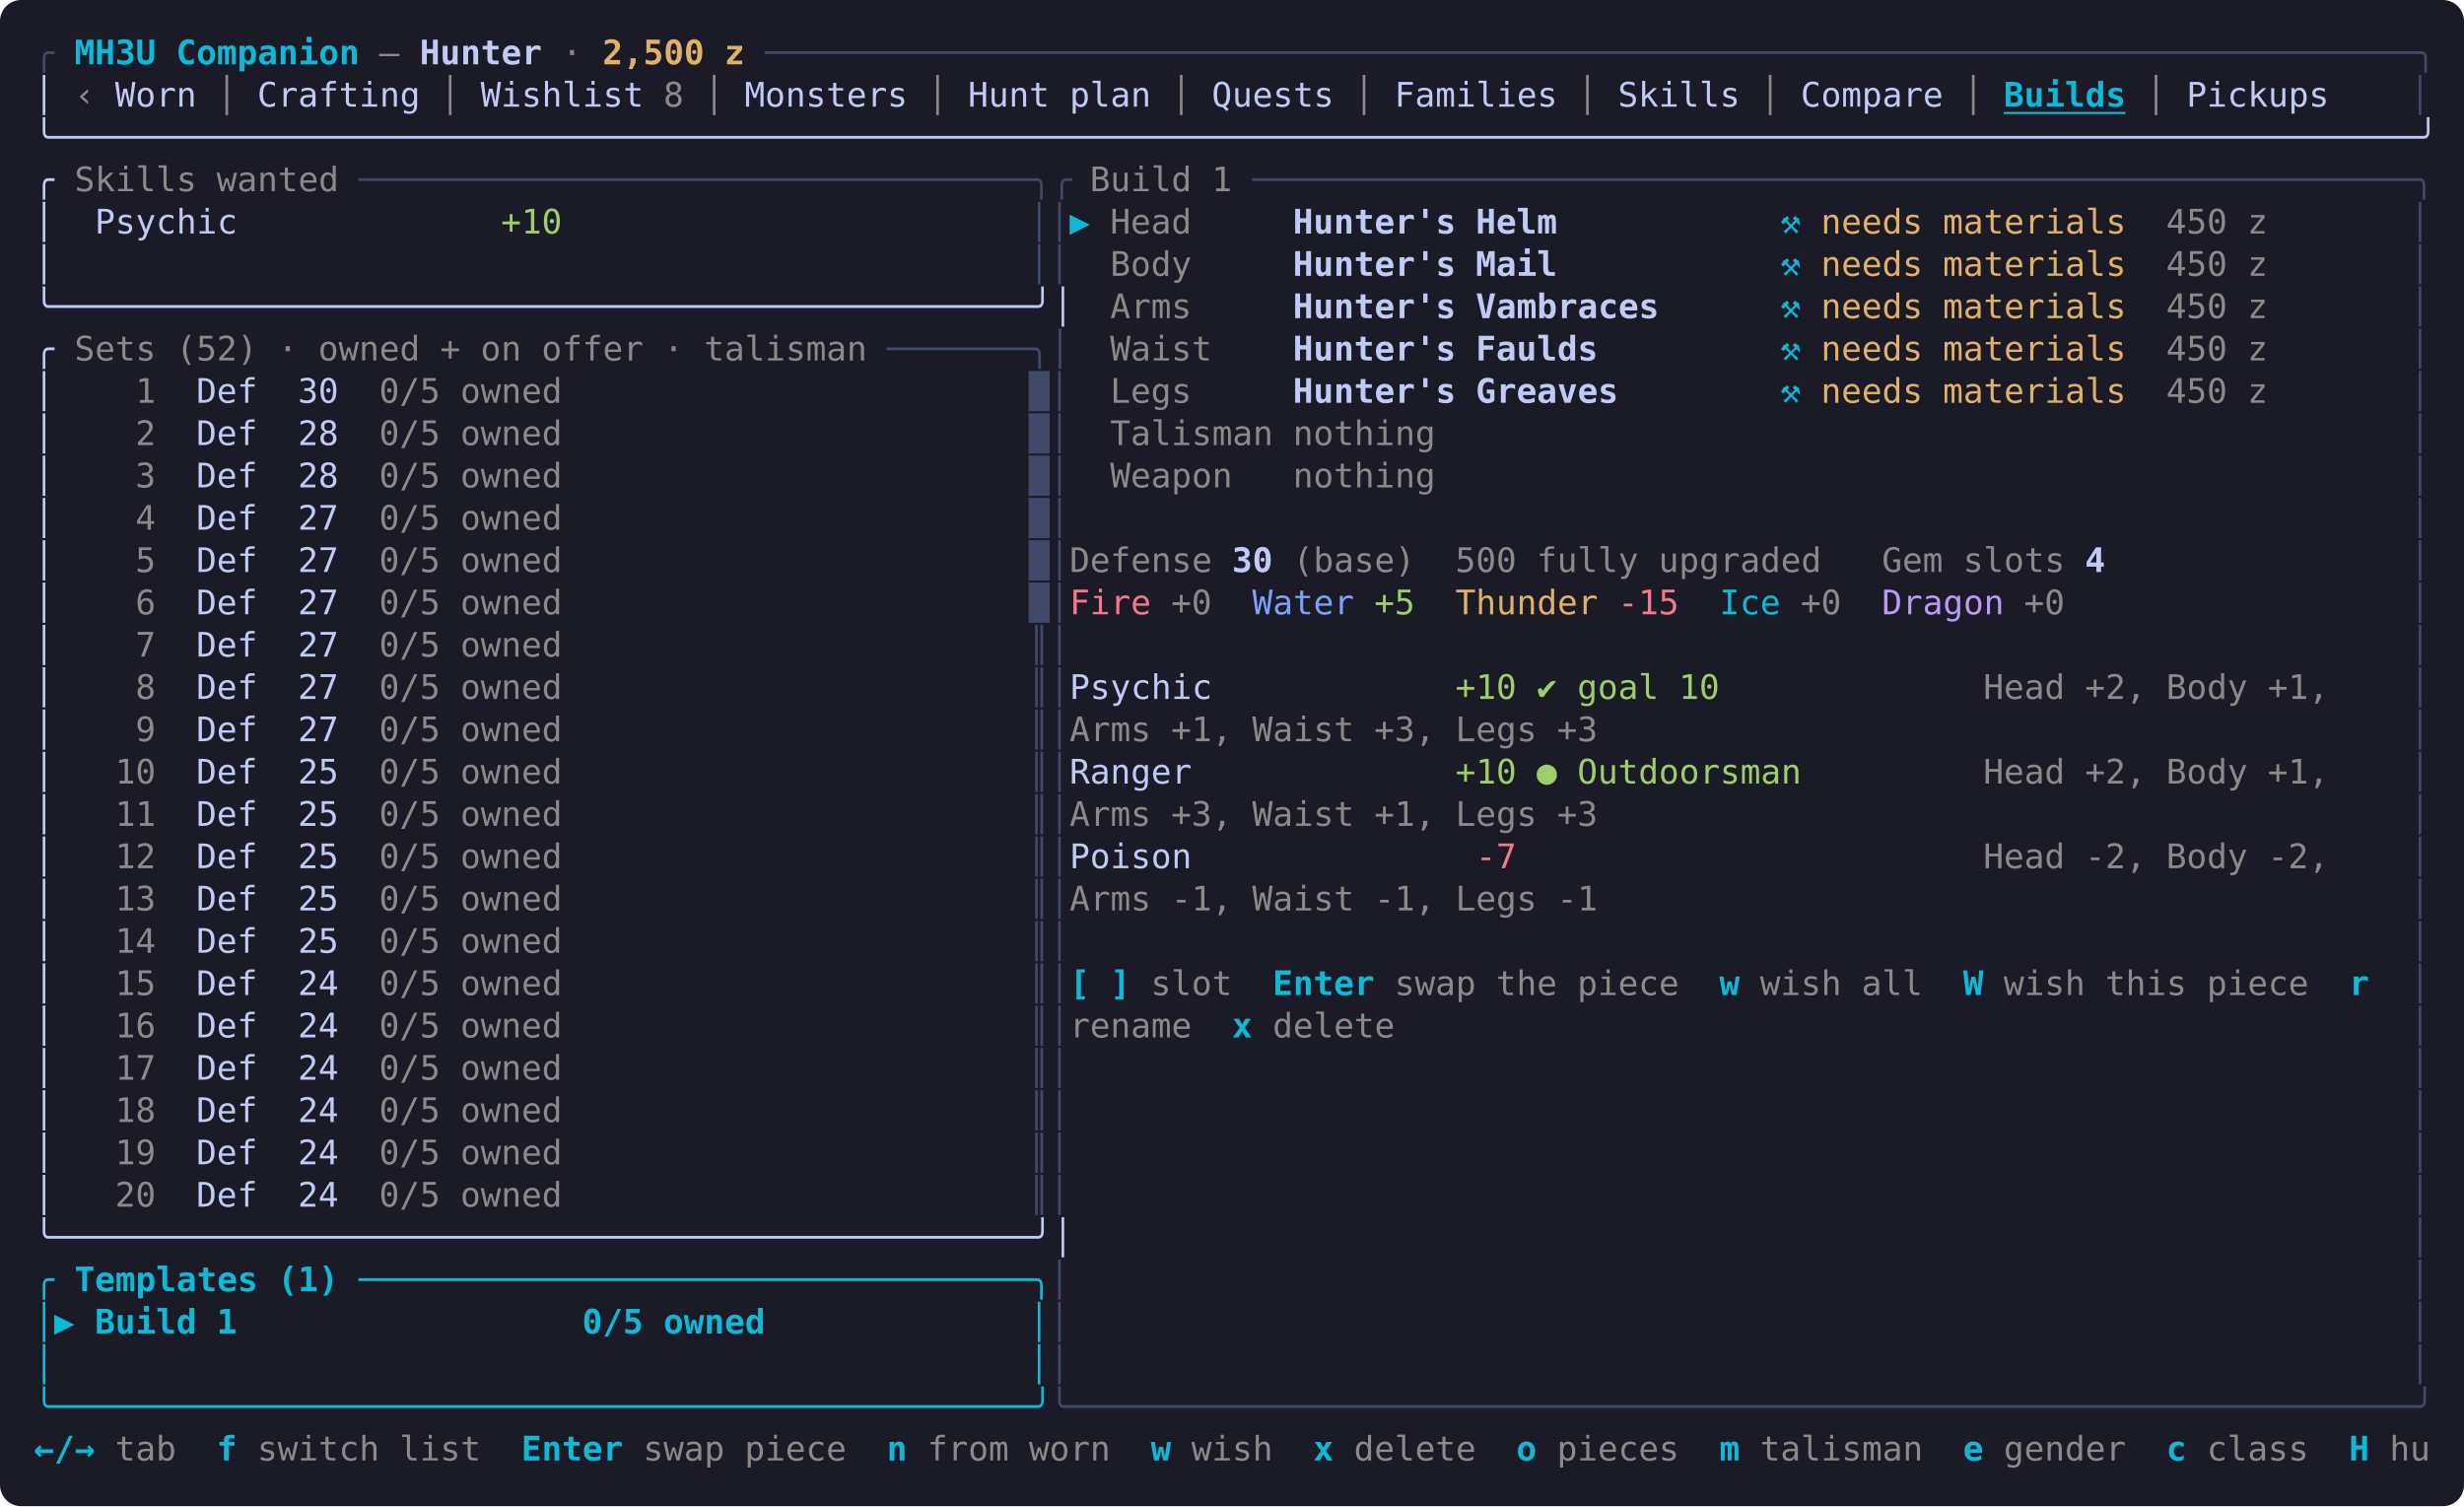
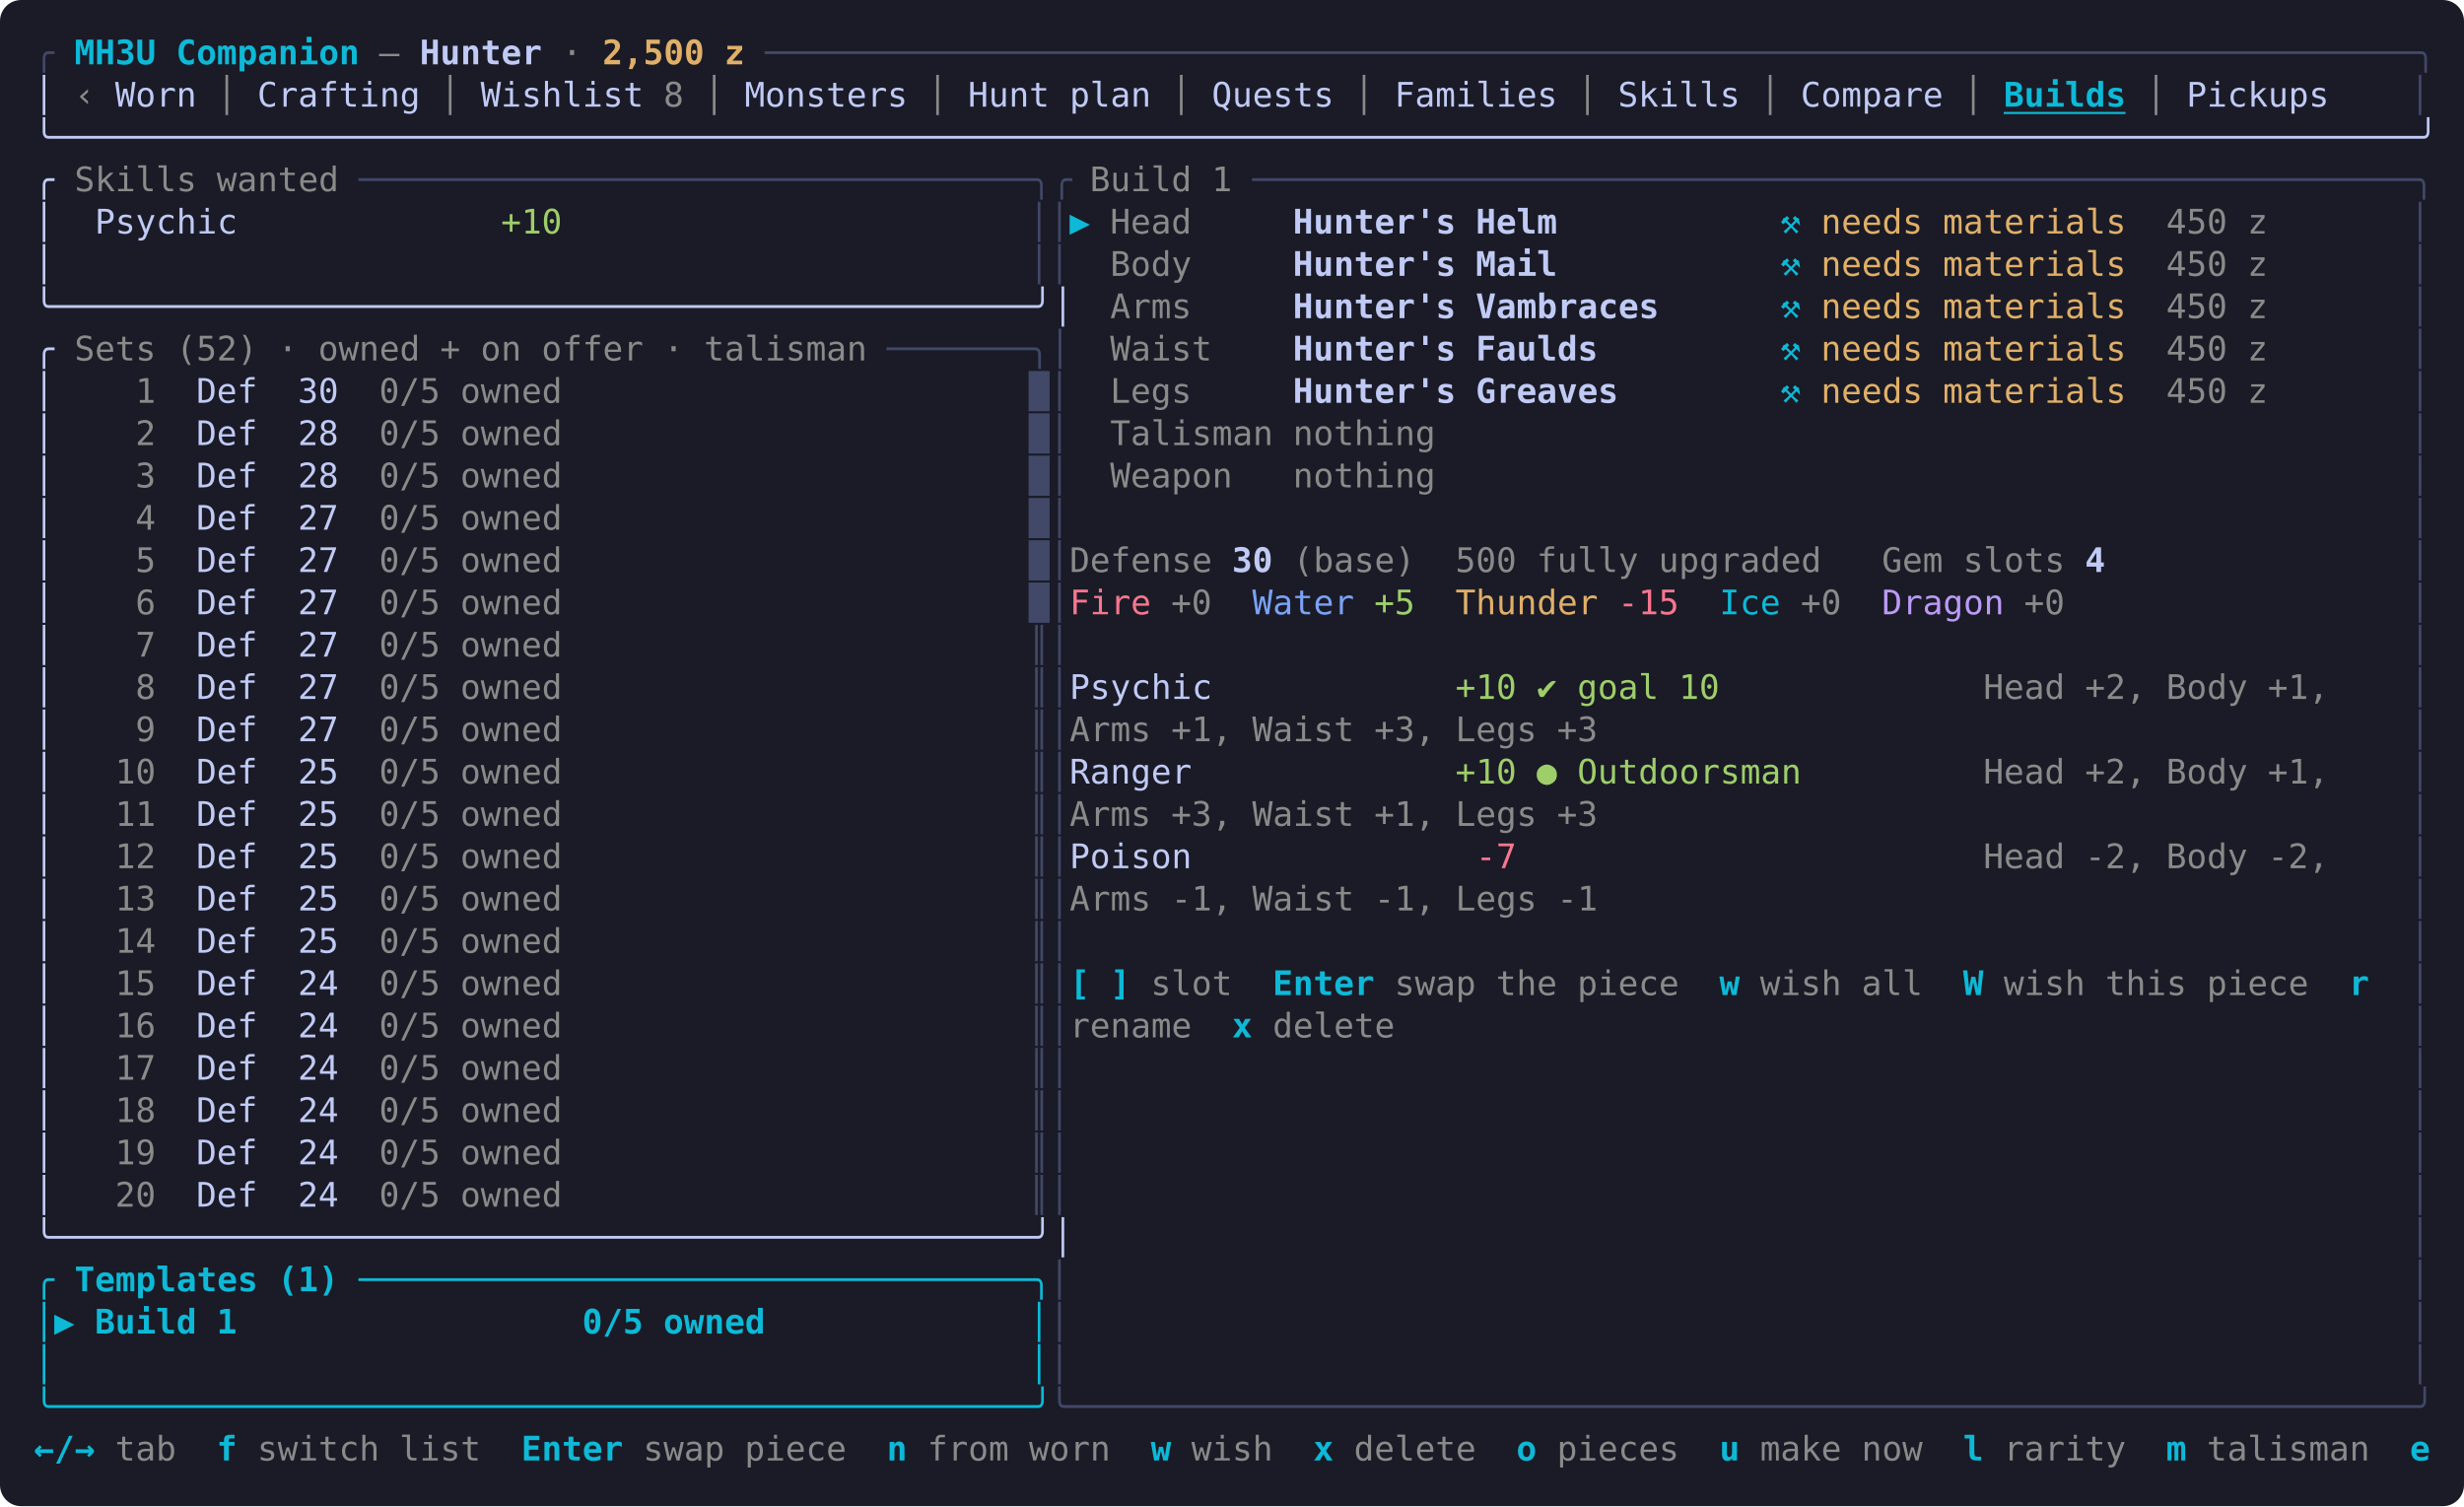
<svg xmlns="http://www.w3.org/2000/svg" width="1164.8" height="712" viewBox="0 0 1164.8 712" role="img">
  <rect width="100%" height="100%" rx="10" fill="#1a1b26" />
  <g font-family="'JetBrains Mono','JetBrainsMono Nerd Font','DejaVu Sans Mono',Menlo,Consolas,monospace" font-size="16">
    <text x="16.0" y="30.4" textLength="9.6" lengthAdjust="spacing" fill="#414868">╭</text>
    <text x="35.2" y="30.4" textLength="38.4" lengthAdjust="spacing" fill="#0db9d7" font-weight="bold">MH3U</text>
    <text x="83.2" y="30.4" textLength="86.4" lengthAdjust="spacing" fill="#0db9d7" font-weight="bold">Companion</text>
    <text x="179.2" y="30.4" textLength="9.6" lengthAdjust="spacing" fill="#8a8a8a">—</text>
    <text x="198.4" y="30.4" textLength="57.6" lengthAdjust="spacing" fill="#c0caf5" font-weight="bold">Hunter</text>
    <text x="265.6" y="30.4" textLength="9.6" lengthAdjust="spacing" fill="#8a8a8a">·</text>
    <text x="284.8" y="30.4" textLength="48.0" lengthAdjust="spacing" fill="#e0af68" font-weight="bold">2,500</text>
    <text x="342.4" y="30.4" textLength="9.6" lengthAdjust="spacing" fill="#e0af68" font-weight="bold">z</text>
    <text x="361.6" y="30.4" textLength="787.2" lengthAdjust="spacing" fill="#414868">─────────────────────────────────────────────────────────────────────────────────╮</text>
    <text x="16.0" y="50.4" textLength="9.6" lengthAdjust="spacing" fill="#c0caf5">│</text>
    <text x="35.2" y="50.4" textLength="9.6" lengthAdjust="spacing" fill="#8a8a8a">‹</text>
    <text x="54.4" y="50.4" textLength="38.4" lengthAdjust="spacing" fill="#c0caf5">Worn</text>
    <text x="102.4" y="50.4" textLength="9.6" lengthAdjust="spacing" fill="#8a8a8a">│</text>
    <text x="121.6" y="50.4" textLength="76.8" lengthAdjust="spacing" fill="#c0caf5">Crafting</text>
    <text x="208.0" y="50.4" textLength="9.6" lengthAdjust="spacing" fill="#8a8a8a">│</text>
    <text x="227.2" y="50.4" textLength="76.8" lengthAdjust="spacing" fill="#c0caf5">Wishlist</text>
    <text x="313.6" y="50.4" textLength="9.6" lengthAdjust="spacing" fill="#8a8a8a">8</text>
    <text x="332.8" y="50.4" textLength="9.6" lengthAdjust="spacing" fill="#8a8a8a">│</text>
    <text x="352.0" y="50.4" textLength="76.8" lengthAdjust="spacing" fill="#c0caf5">Monsters</text>
    <text x="438.4" y="50.4" textLength="9.6" lengthAdjust="spacing" fill="#8a8a8a">│</text>
    <text x="457.6" y="50.4" textLength="38.4" lengthAdjust="spacing" fill="#c0caf5">Hunt</text>
    <text x="505.6" y="50.4" textLength="38.4" lengthAdjust="spacing" fill="#c0caf5">plan</text>
    <text x="553.6" y="50.4" textLength="9.6" lengthAdjust="spacing" fill="#8a8a8a">│</text>
    <text x="572.8" y="50.4" textLength="57.6" lengthAdjust="spacing" fill="#c0caf5">Quests</text>
    <text x="640.0" y="50.4" textLength="9.6" lengthAdjust="spacing" fill="#8a8a8a">│</text>
    <text x="659.2" y="50.4" textLength="76.8" lengthAdjust="spacing" fill="#c0caf5">Families</text>
    <text x="745.6" y="50.4" textLength="9.6" lengthAdjust="spacing" fill="#8a8a8a">│</text>
    <text x="764.8" y="50.4" textLength="57.6" lengthAdjust="spacing" fill="#c0caf5">Skills</text>
    <text x="832.0" y="50.4" textLength="9.6" lengthAdjust="spacing" fill="#8a8a8a">│</text>
    <text x="851.2" y="50.4" textLength="67.2" lengthAdjust="spacing" fill="#c0caf5">Compare</text>
    <text x="928.0" y="50.4" textLength="9.6" lengthAdjust="spacing" fill="#8a8a8a">│</text>
    <text x="947.2" y="50.4" textLength="57.6" lengthAdjust="spacing" fill="#0db9d7" font-weight="bold">Builds</text>
    <line x1="947.2" y1="53.4" x2="1004.8" y2="53.4" stroke="#0db9d7" stroke-width="1" />
    <text x="1014.4" y="50.4" textLength="9.6" lengthAdjust="spacing" fill="#8a8a8a">│</text>
    <text x="1033.6" y="50.4" textLength="67.2" lengthAdjust="spacing" fill="#c0caf5">Pickups</text>
    <text x="1139.2" y="50.4" textLength="9.6" lengthAdjust="spacing" fill="#414868">│</text>
    <text x="16.0" y="70.4" textLength="1132.8" lengthAdjust="spacing" fill="#c0caf5">╰────────────────────────────────────────────────────────────────────────────────────────────────────────────────────╯</text>
    <text x="16.0" y="90.4" textLength="9.6" lengthAdjust="spacing" fill="#c0caf5">╭</text>
    <text x="35.2" y="90.4" textLength="57.6" lengthAdjust="spacing" fill="#8a8a8a">Skills</text>
    <text x="102.4" y="90.4" textLength="57.6" lengthAdjust="spacing" fill="#8a8a8a">wanted</text>
    <text x="169.6" y="90.4" textLength="336.0" lengthAdjust="spacing" fill="#414868">─────────────────────────────────╮╭</text>
    <text x="515.2" y="90.4" textLength="48.0" lengthAdjust="spacing" fill="#8a8a8a">Build</text>
    <text x="572.8" y="90.4" textLength="9.6" lengthAdjust="spacing" fill="#8a8a8a">1</text>
    <text x="592.0" y="90.4" textLength="556.8" lengthAdjust="spacing" fill="#414868">─────────────────────────────────────────────────────────╮</text>
    <text x="16.0" y="110.4" textLength="9.6" lengthAdjust="spacing" fill="#c0caf5">│</text>
    <text x="44.8" y="110.4" textLength="67.2" lengthAdjust="spacing" fill="#c0caf5">Psychic</text>
    <text x="236.8" y="110.4" textLength="28.8" lengthAdjust="spacing" fill="#9ece6a">+10</text>
    <text x="486.4" y="110.4" textLength="19.2" lengthAdjust="spacing" fill="#414868">││</text>
    <text x="505.6" y="110.4" textLength="9.6" lengthAdjust="spacing" fill="#0db9d7">▶︎</text>
    <text x="524.8" y="110.4" textLength="38.4" lengthAdjust="spacing" fill="#8a8a8a">Head</text>
    <text x="611.2" y="110.4" textLength="76.8" lengthAdjust="spacing" fill="#c0caf5" font-weight="bold">Hunter's</text>
    <text x="697.6" y="110.4" textLength="38.4" lengthAdjust="spacing" fill="#c0caf5" font-weight="bold">Helm</text>
    <text x="841.6" y="110.4" textLength="9.6" lengthAdjust="spacing" fill="#0db9d7">⚒︎</text>
    <text x="860.8" y="110.4" textLength="48.0" lengthAdjust="spacing" fill="#e0af68">needs</text>
    <text x="918.4" y="110.4" textLength="86.4" lengthAdjust="spacing" fill="#e0af68">materials</text>
    <text x="1024.0" y="110.4" textLength="28.8" lengthAdjust="spacing" fill="#8a8a8a">450</text>
    <text x="1062.4" y="110.4" textLength="9.6" lengthAdjust="spacing" fill="#8a8a8a">z</text>
    <text x="1139.2" y="110.4" textLength="9.6" lengthAdjust="spacing" fill="#414868">│</text>
    <text x="16.0" y="130.4" textLength="9.6" lengthAdjust="spacing" fill="#c0caf5">│</text>
    <text x="486.4" y="130.4" textLength="19.2" lengthAdjust="spacing" fill="#414868">││</text>
    <text x="524.8" y="130.4" textLength="38.4" lengthAdjust="spacing" fill="#8a8a8a">Body</text>
    <text x="611.2" y="130.4" textLength="76.8" lengthAdjust="spacing" fill="#c0caf5" font-weight="bold">Hunter's</text>
    <text x="697.6" y="130.4" textLength="38.4" lengthAdjust="spacing" fill="#c0caf5" font-weight="bold">Mail</text>
    <text x="841.6" y="130.4" textLength="9.6" lengthAdjust="spacing" fill="#0db9d7">⚒︎</text>
    <text x="860.8" y="130.4" textLength="48.0" lengthAdjust="spacing" fill="#e0af68">needs</text>
    <text x="918.4" y="130.4" textLength="86.4" lengthAdjust="spacing" fill="#e0af68">materials</text>
    <text x="1024.0" y="130.4" textLength="28.8" lengthAdjust="spacing" fill="#8a8a8a">450</text>
    <text x="1062.4" y="130.4" textLength="9.6" lengthAdjust="spacing" fill="#8a8a8a">z</text>
    <text x="1139.2" y="130.4" textLength="9.6" lengthAdjust="spacing" fill="#414868">│</text>
    <text x="16.0" y="150.4" textLength="489.6" lengthAdjust="spacing" fill="#c0caf5">╰────────────────────────────────────────────────╯│</text>
    <text x="524.8" y="150.4" textLength="38.4" lengthAdjust="spacing" fill="#8a8a8a">Arms</text>
    <text x="611.2" y="150.4" textLength="76.8" lengthAdjust="spacing" fill="#c0caf5" font-weight="bold">Hunter's</text>
    <text x="697.6" y="150.4" textLength="86.4" lengthAdjust="spacing" fill="#c0caf5" font-weight="bold">Vambraces</text>
    <text x="841.6" y="150.4" textLength="9.6" lengthAdjust="spacing" fill="#0db9d7">⚒︎</text>
    <text x="860.8" y="150.4" textLength="48.0" lengthAdjust="spacing" fill="#e0af68">needs</text>
    <text x="918.4" y="150.4" textLength="86.4" lengthAdjust="spacing" fill="#e0af68">materials</text>
    <text x="1024.0" y="150.4" textLength="28.8" lengthAdjust="spacing" fill="#8a8a8a">450</text>
    <text x="1062.4" y="150.4" textLength="9.6" lengthAdjust="spacing" fill="#8a8a8a">z</text>
    <text x="1139.2" y="150.4" textLength="9.6" lengthAdjust="spacing" fill="#414868">│</text>
    <text x="16.0" y="170.4" textLength="9.6" lengthAdjust="spacing" fill="#c0caf5">╭</text>
    <text x="35.2" y="170.4" textLength="38.4" lengthAdjust="spacing" fill="#8a8a8a">Sets</text>
    <text x="83.2" y="170.4" textLength="38.4" lengthAdjust="spacing" fill="#8a8a8a">(52)</text>
    <text x="131.2" y="170.4" textLength="9.6" lengthAdjust="spacing" fill="#8a8a8a">·</text>
    <text x="150.4" y="170.4" textLength="48.0" lengthAdjust="spacing" fill="#8a8a8a">owned</text>
    <text x="208.0" y="170.4" textLength="9.6" lengthAdjust="spacing" fill="#8a8a8a">+</text>
    <text x="227.2" y="170.4" textLength="19.2" lengthAdjust="spacing" fill="#8a8a8a">on</text>
    <text x="256.0" y="170.4" textLength="48.0" lengthAdjust="spacing" fill="#8a8a8a">offer</text>
    <text x="313.6" y="170.4" textLength="9.6" lengthAdjust="spacing" fill="#8a8a8a">·</text>
    <text x="332.8" y="170.4" textLength="76.8" lengthAdjust="spacing" fill="#8a8a8a">talisman</text>
    <text x="419.2" y="170.4" textLength="86.4" lengthAdjust="spacing" fill="#414868">───────╮│</text>
    <text x="524.8" y="170.4" textLength="48.0" lengthAdjust="spacing" fill="#8a8a8a">Waist</text>
    <text x="611.2" y="170.4" textLength="76.8" lengthAdjust="spacing" fill="#c0caf5" font-weight="bold">Hunter's</text>
    <text x="697.6" y="170.4" textLength="57.6" lengthAdjust="spacing" fill="#c0caf5" font-weight="bold">Faulds</text>
    <text x="841.6" y="170.4" textLength="9.6" lengthAdjust="spacing" fill="#0db9d7">⚒︎</text>
    <text x="860.8" y="170.4" textLength="48.0" lengthAdjust="spacing" fill="#e0af68">needs</text>
    <text x="918.4" y="170.4" textLength="86.4" lengthAdjust="spacing" fill="#e0af68">materials</text>
    <text x="1024.0" y="170.4" textLength="28.8" lengthAdjust="spacing" fill="#8a8a8a">450</text>
    <text x="1062.4" y="170.4" textLength="9.6" lengthAdjust="spacing" fill="#8a8a8a">z</text>
    <text x="1139.2" y="170.4" textLength="9.6" lengthAdjust="spacing" fill="#414868">│</text>
    <text x="16.0" y="190.4" textLength="9.6" lengthAdjust="spacing" fill="#c0caf5">│</text>
    <text x="64.0" y="190.4" textLength="9.6" lengthAdjust="spacing" fill="#8a8a8a">1</text>
    <text x="92.8" y="190.4" textLength="28.8" lengthAdjust="spacing" fill="#c0caf5">Def</text>
    <text x="140.8" y="190.4" textLength="19.2" lengthAdjust="spacing" fill="#c0caf5">30</text>
    <text x="179.2" y="190.4" textLength="28.8" lengthAdjust="spacing" fill="#8a8a8a">0/5</text>
    <text x="217.6" y="190.4" textLength="48.0" lengthAdjust="spacing" fill="#8a8a8a">owned</text>
    <text x="486.4" y="190.4" textLength="19.2" lengthAdjust="spacing" fill="#414868">█│</text>
    <text x="524.8" y="190.4" textLength="38.4" lengthAdjust="spacing" fill="#8a8a8a">Legs</text>
    <text x="611.2" y="190.4" textLength="76.8" lengthAdjust="spacing" fill="#c0caf5" font-weight="bold">Hunter's</text>
    <text x="697.6" y="190.4" textLength="67.2" lengthAdjust="spacing" fill="#c0caf5" font-weight="bold">Greaves</text>
    <text x="841.6" y="190.4" textLength="9.6" lengthAdjust="spacing" fill="#0db9d7">⚒︎</text>
    <text x="860.8" y="190.4" textLength="48.0" lengthAdjust="spacing" fill="#e0af68">needs</text>
    <text x="918.4" y="190.4" textLength="86.4" lengthAdjust="spacing" fill="#e0af68">materials</text>
    <text x="1024.0" y="190.4" textLength="28.8" lengthAdjust="spacing" fill="#8a8a8a">450</text>
    <text x="1062.4" y="190.4" textLength="9.6" lengthAdjust="spacing" fill="#8a8a8a">z</text>
    <text x="1139.2" y="190.4" textLength="9.6" lengthAdjust="spacing" fill="#414868">│</text>
    <text x="16.0" y="210.4" textLength="9.6" lengthAdjust="spacing" fill="#c0caf5">│</text>
    <text x="64.0" y="210.4" textLength="9.6" lengthAdjust="spacing" fill="#8a8a8a">2</text>
    <text x="92.8" y="210.4" textLength="28.8" lengthAdjust="spacing" fill="#c0caf5">Def</text>
    <text x="140.8" y="210.4" textLength="19.2" lengthAdjust="spacing" fill="#c0caf5">28</text>
    <text x="179.2" y="210.4" textLength="28.8" lengthAdjust="spacing" fill="#8a8a8a">0/5</text>
    <text x="217.6" y="210.4" textLength="48.0" lengthAdjust="spacing" fill="#8a8a8a">owned</text>
    <text x="486.4" y="210.4" textLength="19.2" lengthAdjust="spacing" fill="#414868">█│</text>
    <text x="524.8" y="210.4" textLength="76.8" lengthAdjust="spacing" fill="#8a8a8a">Talisman</text>
    <text x="611.2" y="210.4" textLength="67.2" lengthAdjust="spacing" fill="#8a8a8a">nothing</text>
    <text x="1139.2" y="210.4" textLength="9.6" lengthAdjust="spacing" fill="#414868">│</text>
    <text x="16.0" y="230.4" textLength="9.6" lengthAdjust="spacing" fill="#c0caf5">│</text>
    <text x="64.0" y="230.4" textLength="9.6" lengthAdjust="spacing" fill="#8a8a8a">3</text>
    <text x="92.8" y="230.4" textLength="28.8" lengthAdjust="spacing" fill="#c0caf5">Def</text>
    <text x="140.8" y="230.4" textLength="19.2" lengthAdjust="spacing" fill="#c0caf5">28</text>
    <text x="179.2" y="230.4" textLength="28.8" lengthAdjust="spacing" fill="#8a8a8a">0/5</text>
    <text x="217.6" y="230.4" textLength="48.0" lengthAdjust="spacing" fill="#8a8a8a">owned</text>
    <text x="486.4" y="230.4" textLength="19.2" lengthAdjust="spacing" fill="#414868">█│</text>
    <text x="524.8" y="230.4" textLength="57.6" lengthAdjust="spacing" fill="#8a8a8a">Weapon</text>
    <text x="611.2" y="230.4" textLength="67.2" lengthAdjust="spacing" fill="#8a8a8a">nothing</text>
    <text x="1139.2" y="230.4" textLength="9.6" lengthAdjust="spacing" fill="#414868">│</text>
    <text x="16.0" y="250.4" textLength="9.6" lengthAdjust="spacing" fill="#c0caf5">│</text>
    <text x="64.0" y="250.4" textLength="9.6" lengthAdjust="spacing" fill="#8a8a8a">4</text>
    <text x="92.8" y="250.4" textLength="28.8" lengthAdjust="spacing" fill="#c0caf5">Def</text>
    <text x="140.8" y="250.4" textLength="19.2" lengthAdjust="spacing" fill="#c0caf5">27</text>
    <text x="179.2" y="250.4" textLength="28.8" lengthAdjust="spacing" fill="#8a8a8a">0/5</text>
    <text x="217.6" y="250.4" textLength="48.0" lengthAdjust="spacing" fill="#8a8a8a">owned</text>
    <text x="486.4" y="250.4" textLength="19.2" lengthAdjust="spacing" fill="#414868">█│</text>
    <text x="1139.2" y="250.4" textLength="9.6" lengthAdjust="spacing" fill="#414868">│</text>
    <text x="16.0" y="270.4" textLength="9.6" lengthAdjust="spacing" fill="#c0caf5">│</text>
    <text x="64.0" y="270.4" textLength="9.6" lengthAdjust="spacing" fill="#8a8a8a">5</text>
    <text x="92.8" y="270.4" textLength="28.8" lengthAdjust="spacing" fill="#c0caf5">Def</text>
    <text x="140.8" y="270.4" textLength="19.2" lengthAdjust="spacing" fill="#c0caf5">27</text>
    <text x="179.2" y="270.4" textLength="28.8" lengthAdjust="spacing" fill="#8a8a8a">0/5</text>
    <text x="217.6" y="270.4" textLength="48.0" lengthAdjust="spacing" fill="#8a8a8a">owned</text>
    <text x="486.4" y="270.4" textLength="19.2" lengthAdjust="spacing" fill="#414868">█│</text>
    <text x="505.6" y="270.4" textLength="67.2" lengthAdjust="spacing" fill="#8a8a8a">Defense</text>
    <text x="582.4" y="270.4" textLength="19.2" lengthAdjust="spacing" fill="#c0caf5" font-weight="bold">30</text>
    <text x="611.2" y="270.4" textLength="57.6" lengthAdjust="spacing" fill="#8a8a8a">(base)</text>
    <text x="688.0" y="270.4" textLength="28.8" lengthAdjust="spacing" fill="#8a8a8a">500</text>
    <text x="726.4" y="270.4" textLength="48.0" lengthAdjust="spacing" fill="#8a8a8a">fully</text>
    <text x="784.0" y="270.4" textLength="76.8" lengthAdjust="spacing" fill="#8a8a8a">upgraded</text>
    <text x="889.6" y="270.4" textLength="28.8" lengthAdjust="spacing" fill="#8a8a8a">Gem</text>
    <text x="928.0" y="270.4" textLength="48.0" lengthAdjust="spacing" fill="#8a8a8a">slots</text>
    <text x="985.6" y="270.4" textLength="9.6" lengthAdjust="spacing" fill="#c0caf5" font-weight="bold">4</text>
    <text x="1139.2" y="270.4" textLength="9.6" lengthAdjust="spacing" fill="#414868">│</text>
    <text x="16.0" y="290.4" textLength="9.6" lengthAdjust="spacing" fill="#c0caf5">│</text>
    <text x="64.0" y="290.4" textLength="9.6" lengthAdjust="spacing" fill="#8a8a8a">6</text>
    <text x="92.8" y="290.4" textLength="28.8" lengthAdjust="spacing" fill="#c0caf5">Def</text>
    <text x="140.8" y="290.4" textLength="19.2" lengthAdjust="spacing" fill="#c0caf5">27</text>
    <text x="179.2" y="290.4" textLength="28.8" lengthAdjust="spacing" fill="#8a8a8a">0/5</text>
    <text x="217.6" y="290.4" textLength="48.0" lengthAdjust="spacing" fill="#8a8a8a">owned</text>
    <text x="486.4" y="290.4" textLength="19.2" lengthAdjust="spacing" fill="#414868">█│</text>
    <text x="505.6" y="290.4" textLength="38.4" lengthAdjust="spacing" fill="#f7768e">Fire</text>
    <text x="553.6" y="290.4" textLength="19.2" lengthAdjust="spacing" fill="#8a8a8a">+0</text>
    <text x="592.0" y="290.4" textLength="48.0" lengthAdjust="spacing" fill="#7aa2f7">Water</text>
    <text x="649.6" y="290.4" textLength="19.2" lengthAdjust="spacing" fill="#9ece6a">+5</text>
    <text x="688.0" y="290.4" textLength="67.2" lengthAdjust="spacing" fill="#e0af68">Thunder</text>
    <text x="764.8" y="290.4" textLength="28.8" lengthAdjust="spacing" fill="#f7768e">-15</text>
    <text x="812.8" y="290.4" textLength="28.8" lengthAdjust="spacing" fill="#0db9d7">Ice</text>
    <text x="851.2" y="290.4" textLength="19.2" lengthAdjust="spacing" fill="#8a8a8a">+0</text>
    <text x="889.6" y="290.4" textLength="57.6" lengthAdjust="spacing" fill="#bb9af7">Dragon</text>
    <text x="956.8" y="290.4" textLength="19.2" lengthAdjust="spacing" fill="#8a8a8a">+0</text>
    <text x="1139.2" y="290.4" textLength="9.6" lengthAdjust="spacing" fill="#414868">│</text>
    <text x="16.0" y="310.4" textLength="9.6" lengthAdjust="spacing" fill="#c0caf5">│</text>
    <text x="64.0" y="310.4" textLength="9.6" lengthAdjust="spacing" fill="#8a8a8a">7</text>
    <text x="92.8" y="310.4" textLength="28.8" lengthAdjust="spacing" fill="#c0caf5">Def</text>
    <text x="140.8" y="310.4" textLength="19.2" lengthAdjust="spacing" fill="#c0caf5">27</text>
    <text x="179.2" y="310.4" textLength="28.8" lengthAdjust="spacing" fill="#8a8a8a">0/5</text>
    <text x="217.6" y="310.4" textLength="48.0" lengthAdjust="spacing" fill="#8a8a8a">owned</text>
    <text x="486.4" y="310.4" textLength="19.2" lengthAdjust="spacing" fill="#414868">║│</text>
    <text x="1139.2" y="310.4" textLength="9.6" lengthAdjust="spacing" fill="#414868">│</text>
    <text x="16.0" y="330.4" textLength="9.6" lengthAdjust="spacing" fill="#c0caf5">│</text>
    <text x="64.0" y="330.4" textLength="9.6" lengthAdjust="spacing" fill="#8a8a8a">8</text>
    <text x="92.8" y="330.4" textLength="28.8" lengthAdjust="spacing" fill="#c0caf5">Def</text>
    <text x="140.8" y="330.4" textLength="19.2" lengthAdjust="spacing" fill="#c0caf5">27</text>
    <text x="179.2" y="330.4" textLength="28.8" lengthAdjust="spacing" fill="#8a8a8a">0/5</text>
    <text x="217.6" y="330.4" textLength="48.0" lengthAdjust="spacing" fill="#8a8a8a">owned</text>
    <text x="486.4" y="330.4" textLength="19.2" lengthAdjust="spacing" fill="#414868">║│</text>
    <text x="505.6" y="330.4" textLength="67.2" lengthAdjust="spacing" fill="#c0caf5">Psychic</text>
    <text x="688.0" y="330.4" textLength="28.8" lengthAdjust="spacing" fill="#9ece6a">+10</text>
    <text x="726.4" y="330.4" textLength="9.6" lengthAdjust="spacing" fill="#9ece6a">✔︎</text>
    <text x="745.6" y="330.4" textLength="38.4" lengthAdjust="spacing" fill="#9ece6a">goal</text>
    <text x="793.6" y="330.4" textLength="19.2" lengthAdjust="spacing" fill="#9ece6a">10</text>
    <text x="937.6" y="330.4" textLength="38.4" lengthAdjust="spacing" fill="#8a8a8a">Head</text>
    <text x="985.6" y="330.4" textLength="28.8" lengthAdjust="spacing" fill="#8a8a8a">+2,</text>
    <text x="1024.0" y="330.4" textLength="38.4" lengthAdjust="spacing" fill="#8a8a8a">Body</text>
    <text x="1072.0" y="330.4" textLength="28.8" lengthAdjust="spacing" fill="#8a8a8a">+1,</text>
    <text x="1139.2" y="330.4" textLength="9.6" lengthAdjust="spacing" fill="#414868">│</text>
    <text x="16.0" y="350.4" textLength="9.6" lengthAdjust="spacing" fill="#c0caf5">│</text>
    <text x="64.0" y="350.4" textLength="9.6" lengthAdjust="spacing" fill="#8a8a8a">9</text>
    <text x="92.8" y="350.4" textLength="28.8" lengthAdjust="spacing" fill="#c0caf5">Def</text>
    <text x="140.8" y="350.4" textLength="19.2" lengthAdjust="spacing" fill="#c0caf5">27</text>
    <text x="179.2" y="350.4" textLength="28.8" lengthAdjust="spacing" fill="#8a8a8a">0/5</text>
    <text x="217.6" y="350.4" textLength="48.0" lengthAdjust="spacing" fill="#8a8a8a">owned</text>
    <text x="486.4" y="350.4" textLength="19.2" lengthAdjust="spacing" fill="#414868">║│</text>
    <text x="505.6" y="350.4" textLength="38.4" lengthAdjust="spacing" fill="#8a8a8a">Arms</text>
    <text x="553.6" y="350.4" textLength="28.8" lengthAdjust="spacing" fill="#8a8a8a">+1,</text>
    <text x="592.0" y="350.4" textLength="48.0" lengthAdjust="spacing" fill="#8a8a8a">Waist</text>
    <text x="649.6" y="350.4" textLength="28.8" lengthAdjust="spacing" fill="#8a8a8a">+3,</text>
    <text x="688.0" y="350.4" textLength="38.4" lengthAdjust="spacing" fill="#8a8a8a">Legs</text>
    <text x="736.0" y="350.4" textLength="19.2" lengthAdjust="spacing" fill="#8a8a8a">+3</text>
    <text x="1139.2" y="350.4" textLength="9.6" lengthAdjust="spacing" fill="#414868">│</text>
    <text x="16.0" y="370.4" textLength="9.6" lengthAdjust="spacing" fill="#c0caf5">│</text>
    <text x="54.4" y="370.4" textLength="19.2" lengthAdjust="spacing" fill="#8a8a8a">10</text>
    <text x="92.8" y="370.4" textLength="28.8" lengthAdjust="spacing" fill="#c0caf5">Def</text>
    <text x="140.8" y="370.4" textLength="19.2" lengthAdjust="spacing" fill="#c0caf5">25</text>
    <text x="179.2" y="370.4" textLength="28.8" lengthAdjust="spacing" fill="#8a8a8a">0/5</text>
    <text x="217.6" y="370.4" textLength="48.0" lengthAdjust="spacing" fill="#8a8a8a">owned</text>
    <text x="486.4" y="370.4" textLength="19.2" lengthAdjust="spacing" fill="#414868">║│</text>
    <text x="505.6" y="370.4" textLength="57.6" lengthAdjust="spacing" fill="#c0caf5">Ranger</text>
    <text x="688.0" y="370.4" textLength="28.8" lengthAdjust="spacing" fill="#9ece6a">+10</text>
    <text x="726.4" y="370.4" textLength="9.6" lengthAdjust="spacing" fill="#9ece6a">●</text>
    <text x="745.6" y="370.4" textLength="105.6" lengthAdjust="spacing" fill="#9ece6a">Outdoorsman</text>
    <text x="937.6" y="370.4" textLength="38.4" lengthAdjust="spacing" fill="#8a8a8a">Head</text>
    <text x="985.6" y="370.4" textLength="28.8" lengthAdjust="spacing" fill="#8a8a8a">+2,</text>
    <text x="1024.0" y="370.4" textLength="38.4" lengthAdjust="spacing" fill="#8a8a8a">Body</text>
    <text x="1072.0" y="370.4" textLength="28.8" lengthAdjust="spacing" fill="#8a8a8a">+1,</text>
    <text x="1139.2" y="370.4" textLength="9.6" lengthAdjust="spacing" fill="#414868">│</text>
    <text x="16.0" y="390.4" textLength="9.6" lengthAdjust="spacing" fill="#c0caf5">│</text>
    <text x="54.4" y="390.4" textLength="19.2" lengthAdjust="spacing" fill="#8a8a8a">11</text>
    <text x="92.8" y="390.4" textLength="28.8" lengthAdjust="spacing" fill="#c0caf5">Def</text>
    <text x="140.8" y="390.4" textLength="19.2" lengthAdjust="spacing" fill="#c0caf5">25</text>
    <text x="179.2" y="390.4" textLength="28.8" lengthAdjust="spacing" fill="#8a8a8a">0/5</text>
    <text x="217.6" y="390.4" textLength="48.0" lengthAdjust="spacing" fill="#8a8a8a">owned</text>
    <text x="486.4" y="390.4" textLength="19.2" lengthAdjust="spacing" fill="#414868">║│</text>
    <text x="505.6" y="390.4" textLength="38.4" lengthAdjust="spacing" fill="#8a8a8a">Arms</text>
    <text x="553.6" y="390.4" textLength="28.8" lengthAdjust="spacing" fill="#8a8a8a">+3,</text>
    <text x="592.0" y="390.4" textLength="48.0" lengthAdjust="spacing" fill="#8a8a8a">Waist</text>
    <text x="649.6" y="390.4" textLength="28.8" lengthAdjust="spacing" fill="#8a8a8a">+1,</text>
    <text x="688.0" y="390.4" textLength="38.4" lengthAdjust="spacing" fill="#8a8a8a">Legs</text>
    <text x="736.0" y="390.4" textLength="19.2" lengthAdjust="spacing" fill="#8a8a8a">+3</text>
    <text x="1139.2" y="390.4" textLength="9.6" lengthAdjust="spacing" fill="#414868">│</text>
    <text x="16.0" y="410.4" textLength="9.6" lengthAdjust="spacing" fill="#c0caf5">│</text>
    <text x="54.4" y="410.4" textLength="19.2" lengthAdjust="spacing" fill="#8a8a8a">12</text>
    <text x="92.8" y="410.4" textLength="28.8" lengthAdjust="spacing" fill="#c0caf5">Def</text>
    <text x="140.8" y="410.4" textLength="19.2" lengthAdjust="spacing" fill="#c0caf5">25</text>
    <text x="179.2" y="410.4" textLength="28.8" lengthAdjust="spacing" fill="#8a8a8a">0/5</text>
    <text x="217.6" y="410.4" textLength="48.0" lengthAdjust="spacing" fill="#8a8a8a">owned</text>
    <text x="486.4" y="410.4" textLength="19.2" lengthAdjust="spacing" fill="#414868">║│</text>
    <text x="505.6" y="410.4" textLength="57.6" lengthAdjust="spacing" fill="#c0caf5">Poison</text>
    <text x="697.6" y="410.4" textLength="19.2" lengthAdjust="spacing" fill="#f7768e">-7</text>
    <text x="937.6" y="410.4" textLength="38.4" lengthAdjust="spacing" fill="#8a8a8a">Head</text>
    <text x="985.6" y="410.4" textLength="28.8" lengthAdjust="spacing" fill="#8a8a8a">-2,</text>
    <text x="1024.0" y="410.4" textLength="38.4" lengthAdjust="spacing" fill="#8a8a8a">Body</text>
    <text x="1072.0" y="410.4" textLength="28.8" lengthAdjust="spacing" fill="#8a8a8a">-2,</text>
    <text x="1139.2" y="410.4" textLength="9.6" lengthAdjust="spacing" fill="#414868">│</text>
    <text x="16.0" y="430.4" textLength="9.6" lengthAdjust="spacing" fill="#c0caf5">│</text>
    <text x="54.4" y="430.4" textLength="19.2" lengthAdjust="spacing" fill="#8a8a8a">13</text>
    <text x="92.8" y="430.4" textLength="28.8" lengthAdjust="spacing" fill="#c0caf5">Def</text>
    <text x="140.8" y="430.4" textLength="19.2" lengthAdjust="spacing" fill="#c0caf5">25</text>
    <text x="179.2" y="430.4" textLength="28.8" lengthAdjust="spacing" fill="#8a8a8a">0/5</text>
    <text x="217.6" y="430.4" textLength="48.0" lengthAdjust="spacing" fill="#8a8a8a">owned</text>
    <text x="486.4" y="430.4" textLength="19.2" lengthAdjust="spacing" fill="#414868">║│</text>
    <text x="505.6" y="430.4" textLength="38.4" lengthAdjust="spacing" fill="#8a8a8a">Arms</text>
    <text x="553.6" y="430.4" textLength="28.8" lengthAdjust="spacing" fill="#8a8a8a">-1,</text>
    <text x="592.0" y="430.4" textLength="48.0" lengthAdjust="spacing" fill="#8a8a8a">Waist</text>
    <text x="649.6" y="430.4" textLength="28.8" lengthAdjust="spacing" fill="#8a8a8a">-1,</text>
    <text x="688.0" y="430.4" textLength="38.4" lengthAdjust="spacing" fill="#8a8a8a">Legs</text>
    <text x="736.0" y="430.4" textLength="19.2" lengthAdjust="spacing" fill="#8a8a8a">-1</text>
    <text x="1139.2" y="430.4" textLength="9.6" lengthAdjust="spacing" fill="#414868">│</text>
    <text x="16.0" y="450.4" textLength="9.6" lengthAdjust="spacing" fill="#c0caf5">│</text>
    <text x="54.4" y="450.4" textLength="19.2" lengthAdjust="spacing" fill="#8a8a8a">14</text>
    <text x="92.8" y="450.4" textLength="28.8" lengthAdjust="spacing" fill="#c0caf5">Def</text>
    <text x="140.8" y="450.4" textLength="19.2" lengthAdjust="spacing" fill="#c0caf5">25</text>
    <text x="179.2" y="450.4" textLength="28.8" lengthAdjust="spacing" fill="#8a8a8a">0/5</text>
    <text x="217.6" y="450.4" textLength="48.0" lengthAdjust="spacing" fill="#8a8a8a">owned</text>
    <text x="486.4" y="450.4" textLength="19.2" lengthAdjust="spacing" fill="#414868">║│</text>
    <text x="1139.2" y="450.4" textLength="9.6" lengthAdjust="spacing" fill="#414868">│</text>
    <text x="16.0" y="470.4" textLength="9.6" lengthAdjust="spacing" fill="#c0caf5">│</text>
    <text x="54.4" y="470.4" textLength="19.2" lengthAdjust="spacing" fill="#8a8a8a">15</text>
    <text x="92.8" y="470.4" textLength="28.8" lengthAdjust="spacing" fill="#c0caf5">Def</text>
    <text x="140.8" y="470.4" textLength="19.2" lengthAdjust="spacing" fill="#c0caf5">24</text>
    <text x="179.2" y="470.4" textLength="28.8" lengthAdjust="spacing" fill="#8a8a8a">0/5</text>
    <text x="217.6" y="470.4" textLength="48.0" lengthAdjust="spacing" fill="#8a8a8a">owned</text>
    <text x="486.4" y="470.4" textLength="19.2" lengthAdjust="spacing" fill="#414868">║│</text>
    <text x="505.6" y="470.4" textLength="9.6" lengthAdjust="spacing" fill="#0db9d7" font-weight="bold">[</text>
    <text x="524.8" y="470.4" textLength="9.6" lengthAdjust="spacing" fill="#0db9d7" font-weight="bold">]</text>
    <text x="544.0" y="470.4" textLength="38.4" lengthAdjust="spacing" fill="#8a8a8a">slot</text>
    <text x="601.6" y="470.4" textLength="48.0" lengthAdjust="spacing" fill="#0db9d7" font-weight="bold">Enter</text>
    <text x="659.2" y="470.4" textLength="38.4" lengthAdjust="spacing" fill="#8a8a8a">swap</text>
    <text x="707.2" y="470.4" textLength="28.8" lengthAdjust="spacing" fill="#8a8a8a">the</text>
    <text x="745.6" y="470.4" textLength="48.0" lengthAdjust="spacing" fill="#8a8a8a">piece</text>
    <text x="812.8" y="470.4" textLength="9.6" lengthAdjust="spacing" fill="#0db9d7" font-weight="bold">w</text>
    <text x="832.0" y="470.4" textLength="38.4" lengthAdjust="spacing" fill="#8a8a8a">wish</text>
    <text x="880.0" y="470.4" textLength="28.8" lengthAdjust="spacing" fill="#8a8a8a">all</text>
    <text x="928.0" y="470.4" textLength="9.6" lengthAdjust="spacing" fill="#0db9d7" font-weight="bold">W</text>
    <text x="947.2" y="470.4" textLength="38.4" lengthAdjust="spacing" fill="#8a8a8a">wish</text>
    <text x="995.2" y="470.4" textLength="38.4" lengthAdjust="spacing" fill="#8a8a8a">this</text>
    <text x="1043.2" y="470.4" textLength="48.0" lengthAdjust="spacing" fill="#8a8a8a">piece</text>
    <text x="1110.4" y="470.4" textLength="9.6" lengthAdjust="spacing" fill="#0db9d7" font-weight="bold">r</text>
    <text x="1139.2" y="470.4" textLength="9.6" lengthAdjust="spacing" fill="#414868">│</text>
    <text x="16.0" y="490.4" textLength="9.6" lengthAdjust="spacing" fill="#c0caf5">│</text>
    <text x="54.4" y="490.4" textLength="19.2" lengthAdjust="spacing" fill="#8a8a8a">16</text>
    <text x="92.8" y="490.4" textLength="28.8" lengthAdjust="spacing" fill="#c0caf5">Def</text>
    <text x="140.8" y="490.4" textLength="19.2" lengthAdjust="spacing" fill="#c0caf5">24</text>
    <text x="179.2" y="490.4" textLength="28.8" lengthAdjust="spacing" fill="#8a8a8a">0/5</text>
    <text x="217.6" y="490.4" textLength="48.0" lengthAdjust="spacing" fill="#8a8a8a">owned</text>
    <text x="486.4" y="490.4" textLength="19.2" lengthAdjust="spacing" fill="#414868">║│</text>
    <text x="505.6" y="490.4" textLength="57.6" lengthAdjust="spacing" fill="#8a8a8a">rename</text>
    <text x="582.4" y="490.4" textLength="9.6" lengthAdjust="spacing" fill="#0db9d7" font-weight="bold">x</text>
    <text x="601.6" y="490.4" textLength="57.6" lengthAdjust="spacing" fill="#8a8a8a">delete</text>
    <text x="1139.2" y="490.4" textLength="9.6" lengthAdjust="spacing" fill="#414868">│</text>
    <text x="16.0" y="510.4" textLength="9.6" lengthAdjust="spacing" fill="#c0caf5">│</text>
    <text x="54.4" y="510.4" textLength="19.2" lengthAdjust="spacing" fill="#8a8a8a">17</text>
    <text x="92.8" y="510.4" textLength="28.8" lengthAdjust="spacing" fill="#c0caf5">Def</text>
    <text x="140.8" y="510.4" textLength="19.2" lengthAdjust="spacing" fill="#c0caf5">24</text>
    <text x="179.2" y="510.4" textLength="28.8" lengthAdjust="spacing" fill="#8a8a8a">0/5</text>
    <text x="217.6" y="510.4" textLength="48.0" lengthAdjust="spacing" fill="#8a8a8a">owned</text>
    <text x="486.4" y="510.4" textLength="19.2" lengthAdjust="spacing" fill="#414868">║│</text>
    <text x="1139.2" y="510.4" textLength="9.6" lengthAdjust="spacing" fill="#414868">│</text>
    <text x="16.0" y="530.4" textLength="9.6" lengthAdjust="spacing" fill="#c0caf5">│</text>
    <text x="54.4" y="530.4" textLength="19.2" lengthAdjust="spacing" fill="#8a8a8a">18</text>
    <text x="92.8" y="530.4" textLength="28.8" lengthAdjust="spacing" fill="#c0caf5">Def</text>
    <text x="140.8" y="530.4" textLength="19.2" lengthAdjust="spacing" fill="#c0caf5">24</text>
    <text x="179.2" y="530.4" textLength="28.8" lengthAdjust="spacing" fill="#8a8a8a">0/5</text>
    <text x="217.6" y="530.4" textLength="48.0" lengthAdjust="spacing" fill="#8a8a8a">owned</text>
    <text x="486.4" y="530.4" textLength="19.2" lengthAdjust="spacing" fill="#414868">║│</text>
    <text x="1139.2" y="530.4" textLength="9.6" lengthAdjust="spacing" fill="#414868">│</text>
    <text x="16.0" y="550.4" textLength="9.6" lengthAdjust="spacing" fill="#c0caf5">│</text>
    <text x="54.4" y="550.4" textLength="19.2" lengthAdjust="spacing" fill="#8a8a8a">19</text>
    <text x="92.8" y="550.4" textLength="28.8" lengthAdjust="spacing" fill="#c0caf5">Def</text>
    <text x="140.8" y="550.4" textLength="19.2" lengthAdjust="spacing" fill="#c0caf5">24</text>
    <text x="179.2" y="550.4" textLength="28.8" lengthAdjust="spacing" fill="#8a8a8a">0/5</text>
    <text x="217.6" y="550.4" textLength="48.0" lengthAdjust="spacing" fill="#8a8a8a">owned</text>
    <text x="486.4" y="550.4" textLength="19.2" lengthAdjust="spacing" fill="#414868">║│</text>
    <text x="1139.2" y="550.4" textLength="9.6" lengthAdjust="spacing" fill="#414868">│</text>
    <text x="16.0" y="570.4" textLength="9.6" lengthAdjust="spacing" fill="#c0caf5">│</text>
    <text x="54.4" y="570.4" textLength="19.2" lengthAdjust="spacing" fill="#8a8a8a">20</text>
    <text x="92.8" y="570.4" textLength="28.8" lengthAdjust="spacing" fill="#c0caf5">Def</text>
    <text x="140.8" y="570.4" textLength="19.2" lengthAdjust="spacing" fill="#c0caf5">24</text>
    <text x="179.2" y="570.4" textLength="28.8" lengthAdjust="spacing" fill="#8a8a8a">0/5</text>
    <text x="217.6" y="570.4" textLength="48.0" lengthAdjust="spacing" fill="#8a8a8a">owned</text>
    <text x="486.4" y="570.4" textLength="19.2" lengthAdjust="spacing" fill="#414868">║│</text>
    <text x="1139.2" y="570.4" textLength="9.6" lengthAdjust="spacing" fill="#414868">│</text>
    <text x="16.0" y="590.4" textLength="489.6" lengthAdjust="spacing" fill="#c0caf5">╰────────────────────────────────────────────────╯│</text>
    <text x="1139.2" y="590.4" textLength="9.6" lengthAdjust="spacing" fill="#414868">│</text>
    <text x="16.0" y="610.4" textLength="9.6" lengthAdjust="spacing" fill="#0db9d7">╭</text>
    <text x="35.2" y="610.4" textLength="86.4" lengthAdjust="spacing" fill="#0db9d7" font-weight="bold">Templates</text>
    <text x="131.2" y="610.4" textLength="28.8" lengthAdjust="spacing" fill="#0db9d7" font-weight="bold">(1)</text>
    <text x="169.6" y="610.4" textLength="326.4" lengthAdjust="spacing" fill="#0db9d7">─────────────────────────────────╮</text>
    <text x="496.0" y="610.4" textLength="9.6" lengthAdjust="spacing" fill="#414868">│</text>
    <text x="1139.2" y="610.4" textLength="9.6" lengthAdjust="spacing" fill="#414868">│</text>
    <text x="16.0" y="630.4" textLength="9.6" lengthAdjust="spacing" fill="#0db9d7">│</text>
    <text x="25.6" y="630.4" textLength="9.6" lengthAdjust="spacing" fill="#0db9d7" font-weight="bold">▶︎</text>
    <text x="44.8" y="630.4" textLength="48.0" lengthAdjust="spacing" fill="#0db9d7" font-weight="bold">Build</text>
    <text x="102.4" y="630.4" textLength="9.6" lengthAdjust="spacing" fill="#0db9d7" font-weight="bold">1</text>
    <text x="275.2" y="630.4" textLength="28.8" lengthAdjust="spacing" fill="#0db9d7" font-weight="bold">0/5</text>
    <text x="313.6" y="630.4" textLength="48.0" lengthAdjust="spacing" fill="#0db9d7" font-weight="bold">owned</text>
    <text x="486.4" y="630.4" textLength="9.6" lengthAdjust="spacing" fill="#0db9d7">│</text>
    <text x="496.0" y="630.4" textLength="9.6" lengthAdjust="spacing" fill="#414868">│</text>
    <text x="1139.2" y="630.4" textLength="9.6" lengthAdjust="spacing" fill="#414868">│</text>
    <text x="16.0" y="650.4" textLength="9.6" lengthAdjust="spacing" fill="#0db9d7">│</text>
    <text x="486.4" y="650.4" textLength="9.6" lengthAdjust="spacing" fill="#0db9d7">│</text>
    <text x="496.0" y="650.4" textLength="9.6" lengthAdjust="spacing" fill="#414868">│</text>
    <text x="1139.2" y="650.4" textLength="9.6" lengthAdjust="spacing" fill="#414868">│</text>
    <text x="16.0" y="670.4" textLength="480.0" lengthAdjust="spacing" fill="#0db9d7">╰────────────────────────────────────────────────╯</text>
    <text x="496.0" y="670.4" textLength="652.8" lengthAdjust="spacing" fill="#414868">╰──────────────────────────────────────────────────────────────────╯</text>
    <text x="16.0" y="690.4" textLength="28.8" lengthAdjust="spacing" fill="#0db9d7" font-weight="bold">←/→</text>
    <text x="54.4" y="690.4" textLength="28.8" lengthAdjust="spacing" fill="#8a8a8a">tab</text>
    <text x="102.4" y="690.4" textLength="9.6" lengthAdjust="spacing" fill="#0db9d7" font-weight="bold">f</text>
    <text x="121.6" y="690.4" textLength="57.6" lengthAdjust="spacing" fill="#8a8a8a">switch</text>
    <text x="188.8" y="690.4" textLength="38.4" lengthAdjust="spacing" fill="#8a8a8a">list</text>
    <text x="246.4" y="690.4" textLength="48.0" lengthAdjust="spacing" fill="#0db9d7" font-weight="bold">Enter</text>
    <text x="304.0" y="690.4" textLength="38.4" lengthAdjust="spacing" fill="#8a8a8a">swap</text>
    <text x="352.0" y="690.4" textLength="48.0" lengthAdjust="spacing" fill="#8a8a8a">piece</text>
    <text x="419.2" y="690.4" textLength="9.6" lengthAdjust="spacing" fill="#0db9d7" font-weight="bold">n</text>
    <text x="438.4" y="690.4" textLength="38.4" lengthAdjust="spacing" fill="#8a8a8a">from</text>
    <text x="486.4" y="690.4" textLength="38.4" lengthAdjust="spacing" fill="#8a8a8a">worn</text>
    <text x="544.0" y="690.4" textLength="9.6" lengthAdjust="spacing" fill="#0db9d7" font-weight="bold">w</text>
    <text x="563.2" y="690.4" textLength="38.4" lengthAdjust="spacing" fill="#8a8a8a">wish</text>
    <text x="620.8" y="690.4" textLength="9.6" lengthAdjust="spacing" fill="#0db9d7" font-weight="bold">x</text>
    <text x="640.0" y="690.4" textLength="57.6" lengthAdjust="spacing" fill="#8a8a8a">delete</text>
    <text x="716.8" y="690.4" textLength="9.6" lengthAdjust="spacing" fill="#0db9d7" font-weight="bold">o</text>
    <text x="736.0" y="690.4" textLength="57.6" lengthAdjust="spacing" fill="#8a8a8a">pieces</text>
-     <text x="812.8" y="690.4" textLength="9.6" lengthAdjust="spacing" fill="#0db9d7" font-weight="bold">m</text>
-     <text x="832.0" y="690.4" textLength="76.8" lengthAdjust="spacing" fill="#8a8a8a">talisman</text>
-     <text x="928.0" y="690.4" textLength="9.6" lengthAdjust="spacing" fill="#0db9d7" font-weight="bold">e</text>
-     <text x="947.2" y="690.4" textLength="57.6" lengthAdjust="spacing" fill="#8a8a8a">gender</text>
-     <text x="1024.0" y="690.4" textLength="9.6" lengthAdjust="spacing" fill="#0db9d7" font-weight="bold">c</text>
-     <text x="1043.2" y="690.4" textLength="48.0" lengthAdjust="spacing" fill="#8a8a8a">class</text>
-     <text x="1110.4" y="690.4" textLength="9.6" lengthAdjust="spacing" fill="#0db9d7" font-weight="bold">H</text>
-     <text x="1129.6" y="690.4" textLength="19.2" lengthAdjust="spacing" fill="#8a8a8a">hu</text>
+     <text x="812.8" y="690.4" textLength="9.6" lengthAdjust="spacing" fill="#0db9d7" font-weight="bold">u</text>
+     <text x="832.0" y="690.4" textLength="38.4" lengthAdjust="spacing" fill="#8a8a8a">make</text>
+     <text x="880.0" y="690.4" textLength="28.8" lengthAdjust="spacing" fill="#8a8a8a">now</text>
+     <text x="928.0" y="690.4" textLength="9.6" lengthAdjust="spacing" fill="#0db9d7" font-weight="bold">l</text>
+     <text x="947.2" y="690.4" textLength="57.6" lengthAdjust="spacing" fill="#8a8a8a">rarity</text>
+     <text x="1024.0" y="690.4" textLength="9.6" lengthAdjust="spacing" fill="#0db9d7" font-weight="bold">m</text>
+     <text x="1043.2" y="690.4" textLength="76.8" lengthAdjust="spacing" fill="#8a8a8a">talisman</text>
+     <text x="1139.2" y="690.4" textLength="9.6" lengthAdjust="spacing" fill="#0db9d7" font-weight="bold">e</text>
  </g>
</svg>
